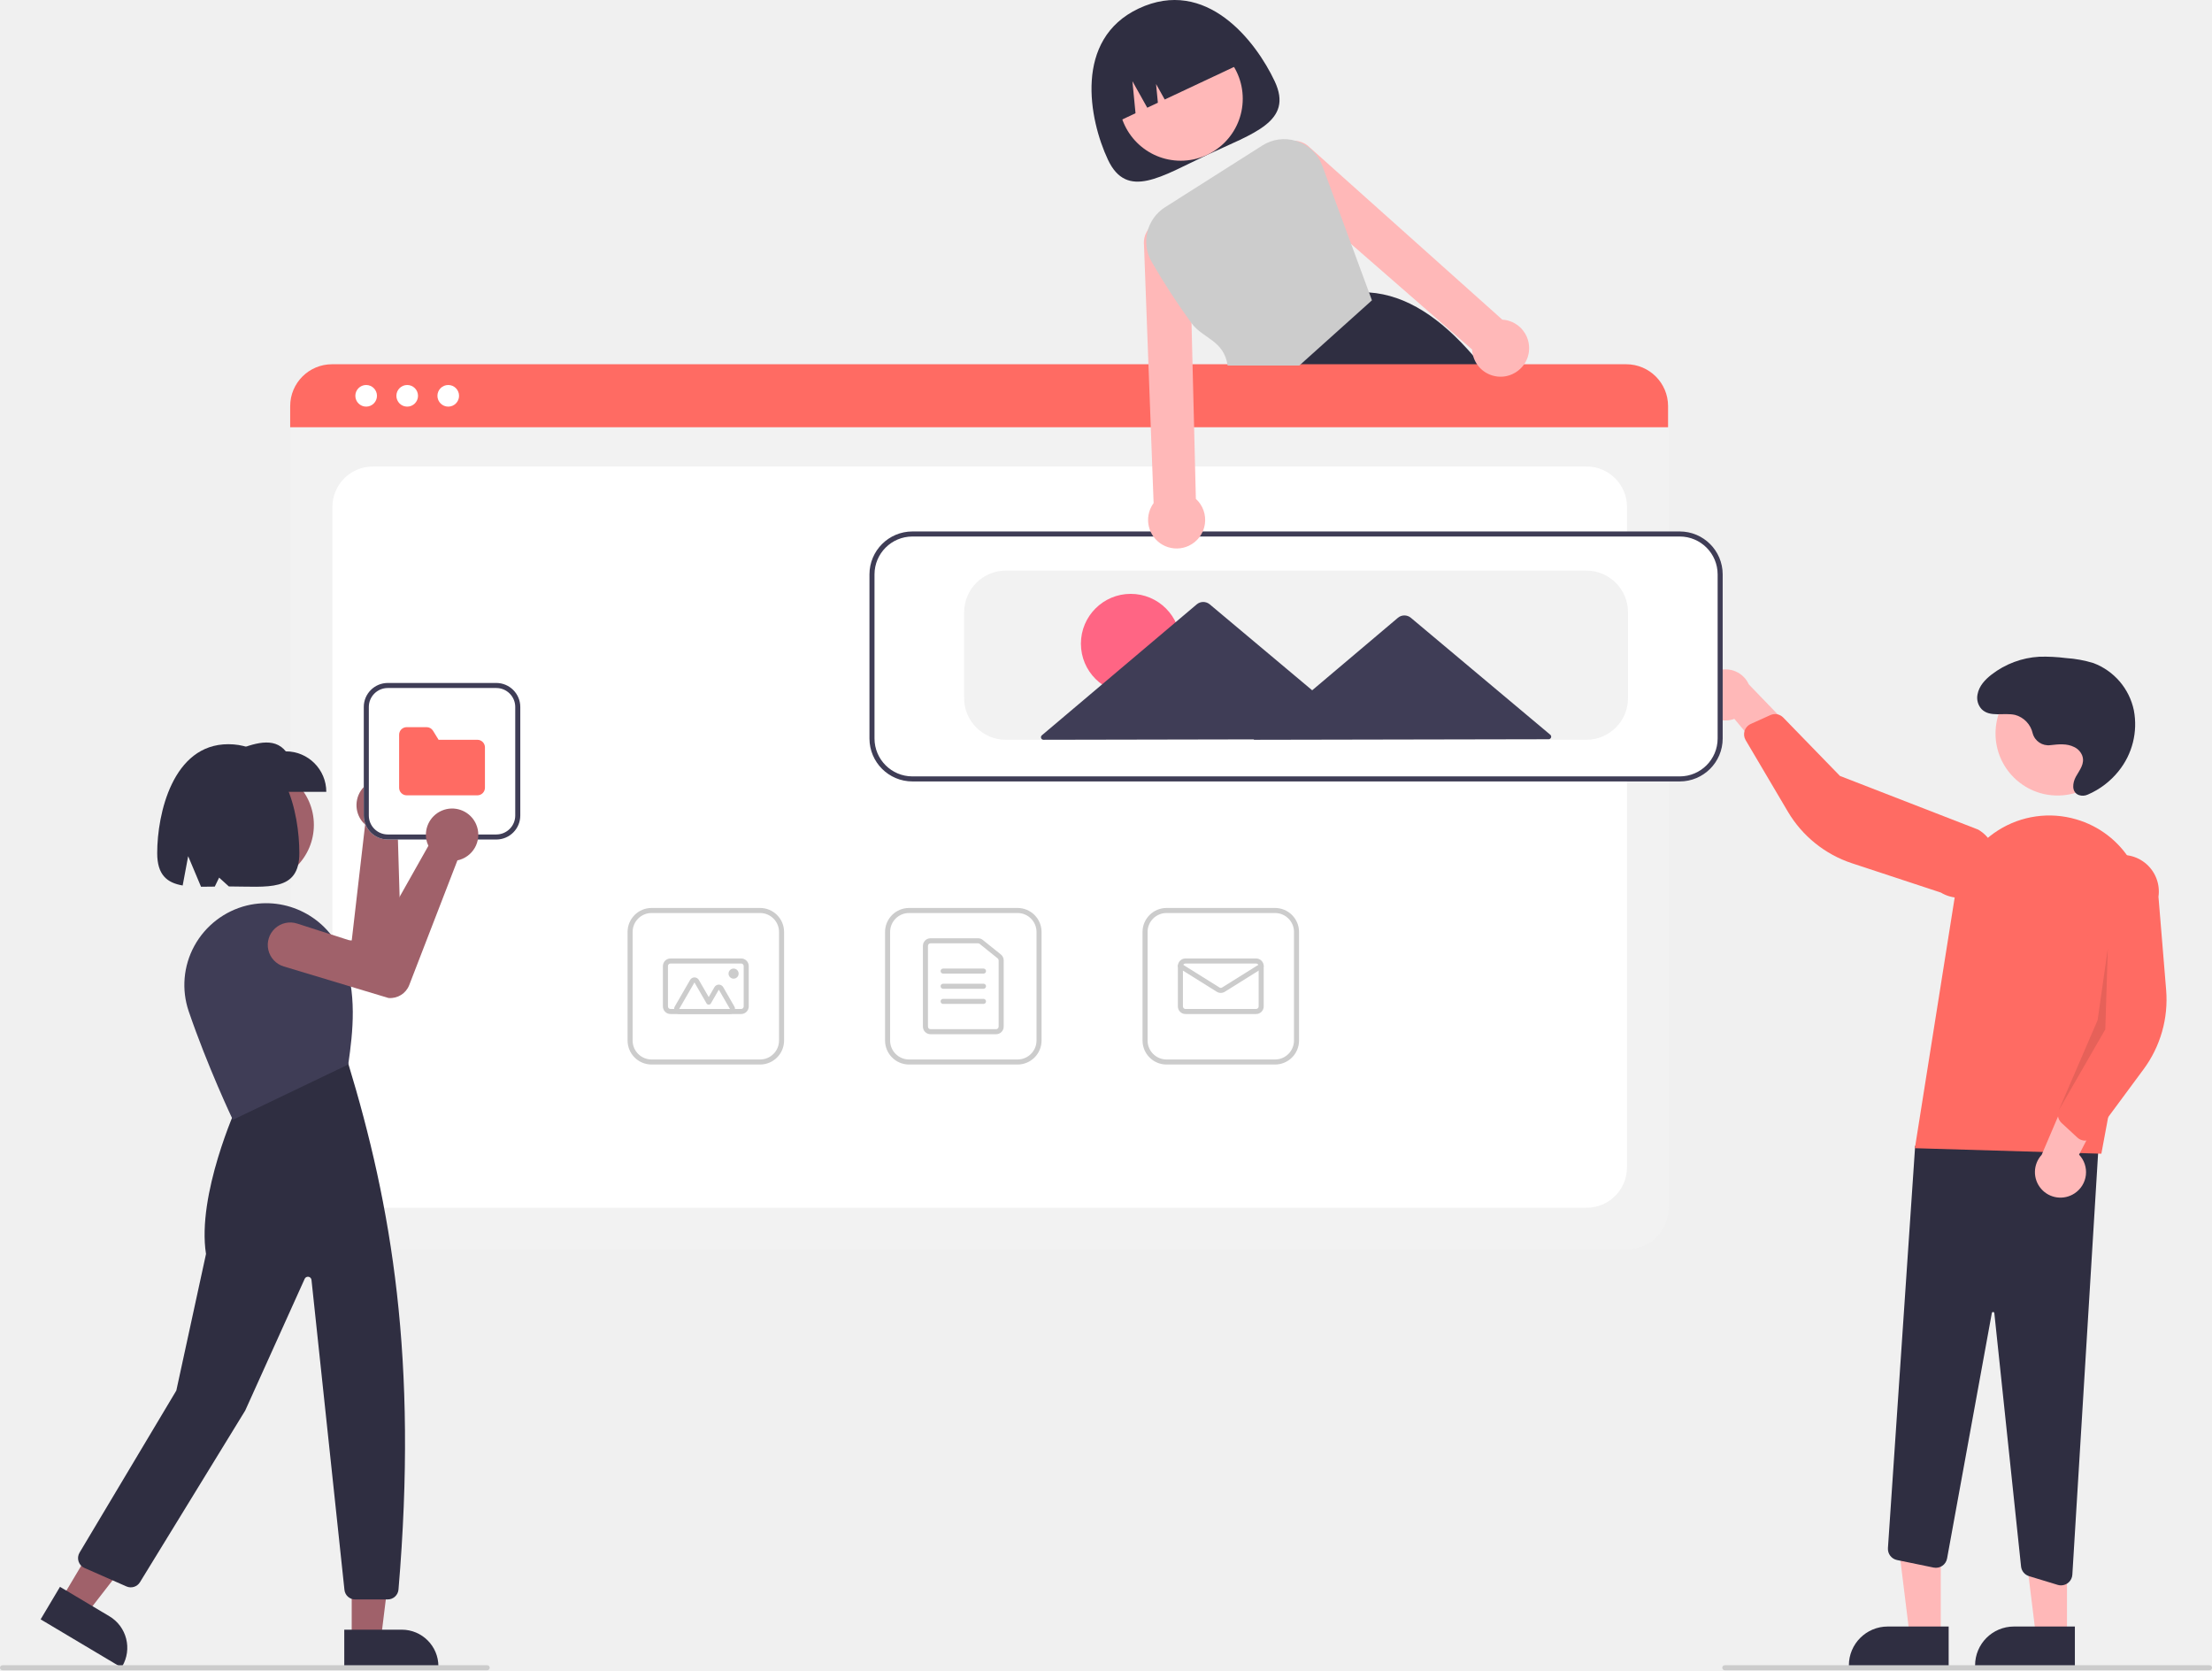
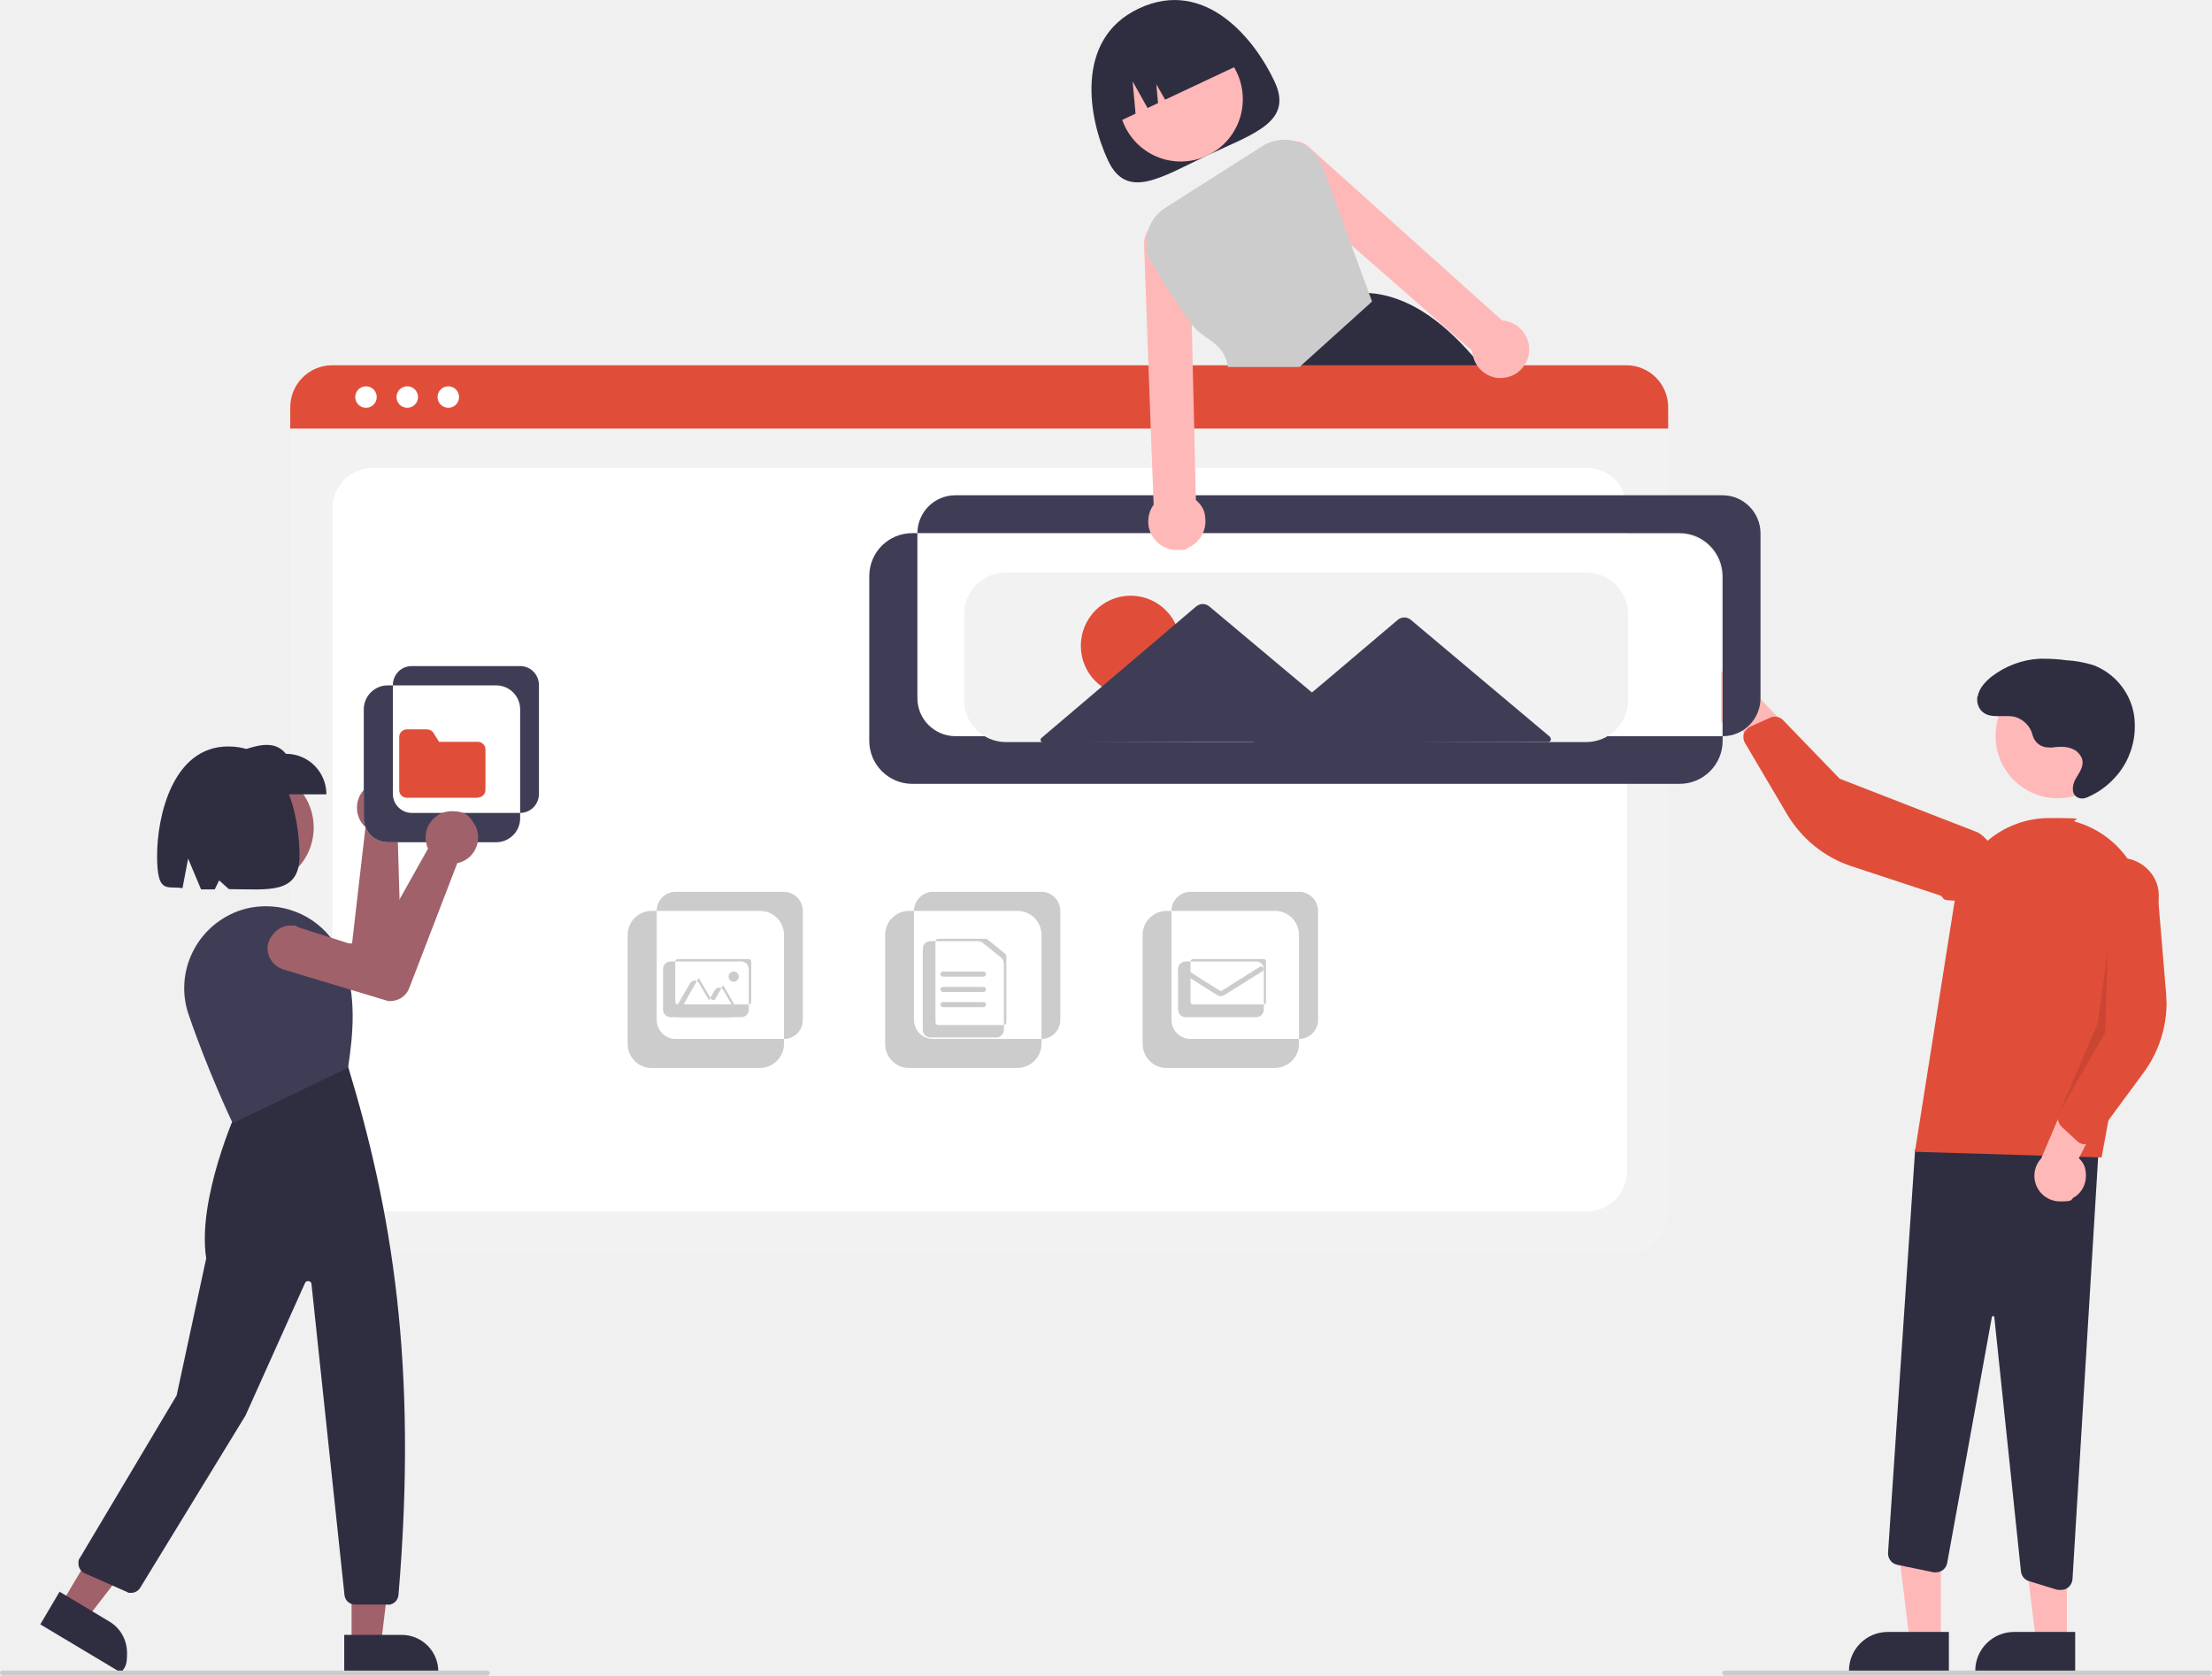
- <svg xmlns="http://www.w3.org/2000/svg" width="876.272" height="661.473" viewBox="0 0 876.272 661.473" role="img" artist="Katerina Limpitsouni" source="https://undraw.co/">
-   <path d="M685.834,138.655c7.516,15.995-8.411,20.526-26.655,29.099s-31.898,17.942-39.414,1.947-13.615-47.743,12.195-59.871C658.66,97.284,678.318,122.659,685.834,138.655Z" transform="translate(-180.8642 -106.4605)" fill="#2f2e41" />
-   <circle cx="467.746" cy="39.089" r="24.561" fill="#ffb8b8" />
-   <path d="M770.29,254.473c-.85-1.11-1.7-2.2-2.56-3.26q-1.665-2.07-3.35-4.01c-12.73-14.69-26.27-23.94-41.18-24.93h-.02l-.22-.02-29.71,28.96-10.1,9.84.22.54,5.45,13.57h95.49A234.834,234.834,0,0,0,770.29,254.473Z" transform="translate(-180.8642 -106.4605)" fill="#2f2e41" />
-   <path d="M621.902,155.438l0,0,8.792-4.131-1.225-12.683,5.879,10.496,4.202-1.975-.714-7.399,3.43,6.123,31.224-14.673,0,0a26,26,0,0,0-34.589-12.474l-4.525,2.126A26,26,0,0,0,621.902,155.438Z" transform="translate(-180.8642 -106.4605)" fill="#2f2e41" />
-   <path d="M825.39,601.261H312.552a16.519,16.519,0,0,1-16.5-16.5V276.607a12.102,12.102,0,0,1,12.088-12.088H829.593a12.311,12.311,0,0,1,12.297,12.297V584.761A16.519,16.519,0,0,1,825.39,601.261Z" transform="translate(-180.8642 -106.4605)" fill="#f2f2f2" />
-   <path d="M328.552,584.761h480.839a16,16,0,0,0,16-16V307.213a16,16,0,0,0-16-16H328.552a16,16,0,0,0-16,16V568.761A16,16,0,0,0,328.552,584.761Z" transform="translate(-180.8642 -106.4605)" fill="#fff" />
-   <path d="M841.66,275.663H295.82v-8.4a16.574,16.574,0,0,1,16.56-16.55H825.1a16.574,16.574,0,0,1,16.56,16.55Z" transform="translate(-180.8642 -106.4605)" fill="#ff6b63" />
-   <circle cx="145.051" cy="156.752" r="4.283" fill="#fff" />
-   <circle cx="161.31" cy="156.752" r="4.283" fill="#fff" />
-   <circle cx="177.569" cy="156.752" r="4.283" fill="#fff" />
-   <path d="M583.974,528.04h-43a9.511,9.511,0,0,1-9.5-9.5v-43a9.511,9.511,0,0,1,9.5-9.5h43a9.511,9.511,0,0,1,9.5,9.5v43A9.511,9.511,0,0,1,583.974,528.04Zm-43-60a7.508,7.508,0,0,0-7.5,7.5v43a7.508,7.508,0,0,0,7.5,7.5h43a7.508,7.508,0,0,0,7.5-7.5v-43a7.508,7.508,0,0,0-7.5-7.5Z" transform="translate(-180.8642 -106.4605)" fill="#ccc" />
-   <path d="M575.474,516.04h-26a3.003,3.003,0,0,1-3-3v-32a3.003,3.003,0,0,1,3-3h18.839a3.007,3.007,0,0,1,1.879.662l7.16,5.754a2.984,2.984,0,0,1,1.121,2.338v26.246A3.003,3.003,0,0,1,575.474,516.04Zm-26-36a1.001,1.001,0,0,0-1,1v32a1.001,1.001,0,0,0,1,1h26a1.001,1.001,0,0,0,1-1v-26.246a.995.995,0,0,0-.374-.779l-7.161-5.754a1.002,1.002,0,0,0-.626-.22Z" transform="translate(-180.8642 -106.4605)" fill="#ccc" />
-   <path d="M570.474,492.04h-16a1,1,0,0,1,0-2h16a1,1,0,0,1,0,2Z" transform="translate(-180.8642 -106.4605)" fill="#ccc" />
-   <path d="M570.474,498.04h-16a1,1,0,0,1,0-2h16a1,1,0,0,1,0,2Z" transform="translate(-180.8642 -106.4605)" fill="#ccc" />
-   <path d="M570.474,504.04h-16a1,1,0,0,1,0-2h16a1,1,0,0,1,0,2Z" transform="translate(-180.8642 -106.4605)" fill="#ccc" />
-   <path d="M685.974,528.04h-43a9.511,9.511,0,0,1-9.5-9.5v-43a9.511,9.511,0,0,1,9.5-9.5h43a9.511,9.511,0,0,1,9.5,9.5v43A9.511,9.511,0,0,1,685.974,528.04Zm-43-60a7.508,7.508,0,0,0-7.5,7.5v43a7.508,7.508,0,0,0,7.5,7.5h43a7.508,7.508,0,0,0,7.5-7.5v-43a7.508,7.508,0,0,0-7.5-7.5Z" transform="translate(-180.8642 -106.4605)" fill="#ccc" />
-   <path d="M678.474,508.04h-28a3.003,3.003,0,0,1-3-3v-16a3.003,3.003,0,0,1,3-3h28a3.003,3.003,0,0,1,3,3v16A3.003,3.003,0,0,1,678.474,508.04Zm-28-20a1.001,1.001,0,0,0-1,1v16a1.001,1.001,0,0,0,1,1h28a1.001,1.001,0,0,0,1-1v-16a1.001,1.001,0,0,0-1-1Z" transform="translate(-180.8642 -106.4605)" fill="#ccc" />
-   <path d="M664.474,499.678a3.003,3.003,0,0,1-1.59-.453l-14.94-9.337a1,1,0,0,1,1.061-1.696l14.94,9.337a1.006,1.006,0,0,0,1.06,0l14.939-9.337a1,1,0,0,1,1.061,1.696l-14.939,9.337A3.004,3.004,0,0,1,664.474,499.678Z" transform="translate(-180.8642 -106.4605)" fill="#ccc" />
-   <path d="M481.974,528.04h-43a9.511,9.511,0,0,1-9.5-9.5v-43a9.511,9.511,0,0,1,9.5-9.5h43a9.511,9.511,0,0,1,9.5,9.5v43A9.511,9.511,0,0,1,481.974,528.04Zm-43-60a7.508,7.508,0,0,0-7.5,7.5v43a7.508,7.508,0,0,0,7.5,7.5h43a7.508,7.508,0,0,0,7.5-7.5v-43a7.508,7.508,0,0,0-7.5-7.5Z" transform="translate(-180.8642 -106.4605)" fill="#ccc" />
-   <path d="M474.474,508.04h-28a3.003,3.003,0,0,1-3-3v-16a3.003,3.003,0,0,1,3-3h28a3.003,3.003,0,0,1,3,3v16A3.003,3.003,0,0,1,474.474,508.04Zm-28-20a1.001,1.001,0,0,0-1,1v16a1.001,1.001,0,0,0,1,1h28a1.001,1.001,0,0,0,1-1v-16a1.001,1.001,0,0,0-1-1Z" transform="translate(-180.8642 -106.4605)" fill="#ccc" />
-   <path d="M470.036,508.04h-20.124a2,2,0,0,1-1.732-3l6.062-10.5a2,2,0,0,1,3.464,0l3.915,6.781,2.268-3.929a2,2,0,0,1,3.464,0l4.415,7.647a2,2,0,0,1-1.732,3Zm0-2h0l-4.415-7.647-3.134,5.429a1.0 1,0,0,1-.866.5h0a1.0 1,0,0,1-.866-.5l-4.781-8.281-6.062,10.5Z" transform="translate(-180.8642 -106.4605)" fill="#ccc" />
-   <circle cx="290.61" cy="385.579" r="2" fill="#ccc" />
-   <polygon points="768.825 648.15 756.565 648.149 750.733 600.861 768.827 600.862 768.825 648.15" fill="#ffb8b8" />
-   <path d="M952.816,766.494l-39.531-.001v-.5a15.386,15.386,0,0,1,15.386-15.386h.001l24.144.001Z" transform="translate(-180.8642 -106.4605)" fill="#2f2e41" />
-   <polygon points="818.825 648.15 806.565 648.149 800.733 600.861 818.827 600.862 818.825 648.15" fill="#ffb8b8" />
-   <path d="M1002.816,766.494l-39.531-.001v-.5a15.386,15.386,0,0,1,15.386-15.386h.001l24.144.001Z" transform="translate(-180.8642 -106.4605)" fill="#2f2e41" />
-   <path d="M996.014,734.111l-11.354-3.454a4.493,4.493,0,0,1-3.166-3.833L970.908,626.498a.48.48,0,0,0-.479-.447.469.469,0,0,0-.51.409l-17.731,97.199a4.5,4.5,0,0,1-5.335,3.6L932.342,724.269a4.516,4.516,0,0,1-3.582-4.712l10.785-159.312,73.138-7.892-10.868,177.727a4.505,4.505,0,0,1-4.484,4.228A4.526,4.526,0,0,1,996.014,734.111Z" transform="translate(-180.8642 -106.4605)" fill="#2f2e41" />
-   <circle cx="815.08" cy="290.487" r="24.561" fill="#ffb8b8" />
-   <path d="M939.433,561.18l15.858-99.851a37.857,37.857,0,0,1,48.005-30.399h0a37.743,37.743,0,0,1,26.601,43.262l-16.591,89.172Z" transform="translate(-180.8642 -106.4605)" fill="#ff6b63" />
-   <path d="M1002.725,579.046a10.056,10.056,0,0,0,1.747-15.32l16.396-31.751-18.465,1.97-12.739,29.849a10.11,10.11,0,0,0,13.061,15.251Z" transform="translate(-180.8642 -106.4605)" fill="#ffb8b8" />
-   <path d="M1006.236,558.126a4.506,4.506,0,0,1-2.426-1.151l-6.273-5.797a4.515,4.515,0,0,1-1.092-5.054l12.537-29.718-1.779-58.72a14.497,14.497,0,1,1,28.727,3.919l3.041,36.912a46.373,46.373,0,0,1-8.938,31.397l-19.552,26.432a4.505,4.505,0,0,1-3.195,1.804A4.455,4.455,0,0,1,1006.236,558.126Z" transform="translate(-180.8642 -106.4605)" fill="#ff6b63" />
-   <path d="M854.505,383.566a10.056,10.056,0,0,0,13.426,7.582l22.846,27.478,5.385-17.772-22.52-23.369a10.11,10.11,0,0,0-19.137,6.081Z" transform="translate(-180.8642 -106.4605)" fill="#ffb8b8" />
-   <path d="M872.401,394.955a4.506,4.506,0,0,1,2.006-1.786l7.784-3.517a4.515,4.515,0,0,1,5.08.965l22.478,23.132,54.766,21.257a14.497,14.497,0,1,1-14.809,24.926l-35.177-11.592a46.374,46.374,0,0,1-25.427-20.472l-16.717-28.31a4.505,4.505,0,0,1-.415-3.646A4.454,4.454,0,0,1,872.401,394.955Z" transform="translate(-180.8642 -106.4605)" fill="#ff6b63" />
-   <polygon points="835.002 375.652 834.002 407.652 815.58 439.663 830.962 403.99 835.002 375.652" opacity="0.1" />
-   <path d="M993.13,401.563a6.423,6.423,0,0,1-7.031-4.702,9.764,9.764,0,0,0-6.951-7.274c-4.505-1.029-10.012,1.091-13.314-2.322a6.637,6.637,0,0,1-1.575-5.842c.608-3.317,2.981-5.823,5.563-7.827a34.062,34.062,0,0,1,18.866-7.051,67.677,67.677,0,0,1,10.621.528,47.009,47.009,0,0,1,10.864,1.985,25.576,25.576,0,0,1,16.002,18.68,29.528,29.528,0,0,1-6.057,24.13,31.702,31.702,0,0,1-12.161,9.259,4.744,4.744,0,0,1-3.606.183c-2.957-1.176-2.474-4.839-1.126-7.283,1.443-2.615,3.663-5.146,2.503-8.329a6.302,6.302,0,0,0-3.127-3.366c-2.94-1.499-6.228-1.145-9.389-.78Z" transform="translate(-180.8642 -106.4605)" fill="#2f2e41" />
-   <path d="M846.297,415.433h-304a16.519,16.519,0,0,1-16.5-16.5v-65a16.519,16.519,0,0,1,16.5-16.5h304a16.519,16.519,0,0,1,16.5,16.5v65A16.519,16.519,0,0,1,846.297,415.433Z" transform="translate(-180.8642 -106.4605)" fill="#fff" />
-   <path d="M846.297,415.933h-304a17.019,17.019,0,0,1-17-17v-65a17.019,17.019,0,0,1,17-17h304a17.019,17.019,0,0,1,17,17v65A17.019,17.019,0,0,1,846.297,415.933Zm-304-97a15.017,15.017,0,0,0-15,15v65a15.017,15.017,0,0,0,15,15h304a15.017,15.017,0,0,0,15-15v-65a15.017,15.017,0,0,0-15-15Z" transform="translate(-180.8642 -106.4605)" fill="#3f3d56" />
-   <path d="M809.297,399.433h-230a16.519,16.519,0,0,1-16.5-16.5v-34a16.519,16.519,0,0,1,16.5-16.5h230a16.519,16.519,0,0,1,16.5,16.5v34A16.519,16.519,0,0,1,809.297,399.433Z" transform="translate(-180.8642 -106.4605)" fill="#f2f2f2" />
-   <circle cx="447.928" cy="254.915" r="19.732" fill="#ff6584" />
-   <path d="M795.004,397.442l-27.853-23.36-27.372-22.956a4,4,0,0,0-5.153.01l-27.283,23.062-6.664,5.633-10.048-8.427-30.537-25.611a4,4,0,0,0-5.152.01l-30.438,25.728-30.917,26.133a1.0 1,0,0,0,.647,1.764l63.387-.122,20.064-.039-.196.166,59.808-.115,57.067-.11A1.0 1,0,0,0,795.004,397.442Z" transform="translate(-180.8642 -106.4605)" fill="#3f3d56" />
-   <path d="M1056.136,767.933h-192a1,1,0,0,1,0-2h192a1,1,0,0,1,0,2Z" transform="translate(-180.8642 -106.4605)" fill="#ccc" />
-   <path d="M784.92,238.373a11.221,11.221,0,0,0-7.25-5.1,10.301,10.301,0,0,0-1.66-.21l-76.19-68.12a9.015,9.015,0,0,0-5.63-2.69,7.67,7.67,0,0,0-1.27-.04,9.055,9.055,0,0,0-5.96,15.48l29.17,25.43,47.9,41.75a11.916,11.916,0,0,0,.35,2.33,11.266,11.266,0,0,0,9.67,8.37,11.092,11.092,0,0,0,6.05-1,11.407,11.407,0,0,0,3.88-2.97c.11-.13.21-.25.31-.39a11.293,11.293,0,0,0,.63-12.84Z" transform="translate(-180.8642 -106.4605)" fill="#ffb8b8" />
-   <path d="M654.6,304.023l-.71-28.86-.6-23.95-.41-16.76-.81-32.67a9.046,9.046,0,0,0-15.71-5.25,6.923,6.923,0,0,0-.75.96,8.936,8.936,0,0,0-1.56,6.05l1.78,47.67.89,23.95,1.14,30.55a12.047,12.047,0,0,0-.89,1.41,11.248,11.248,0,0,0-.71,8.84,11.311,11.311,0,0,0,15.56,6.63,11.301,11.301,0,0,0,2.78-18.57Z" transform="translate(-180.8642 -106.4605)" fill="#ffb8b8" />
-   <path d="M723.201,222.273l-7.07-19.15-11.44-31.02a16.006,16.006,0,0,0-9.95-9.68c-.18-.06-.37-.12-.55-.17a15.984,15.984,0,0,0-13.24,1.82l-38.53,24.44a16.093,16.093,0,0,0-5.27,21.75,276.323,276.323,0,0,0,15.73,24.19c4.49,6.11,12.85,6.76,14.3,16.76h28.41l28.76-25.82Z" transform="translate(-180.8642 -106.4605)" fill="#ccc" />
-   <circle cx="101.165" cy="326.682" r="23.172" fill="#a0616a" />
-   <path d="M338.916,417.193q.343.273.664.578a10.38,10.38,0,0,1-.417,15.484,9.722,9.722,0,0,1-.814.613l1.568,52.945a8.061,8.061,0,0,1-5.545,7.867l-.096.021-42.989,4.578a8.899,8.899,0,1,1-1.722-17.713l30.644-2.699,5.3-45.851a9.876,9.876,0,0,1-.972-.99,10.38,10.38,0,0,1,14.378-14.833Z" transform="translate(-180.8642 -106.4605)" fill="#a0616a" />
-   <polygon points="139.328 649.174 150.895 649.174 156.397 604.561 139.326 604.561 139.328 649.174" fill="#a0616a" />
-   <path d="M317.242,751.858l22.778-.001h.001a14.516,14.516,0,0,1,14.516,14.516v.472l-37.294.001Z" transform="translate(-180.8642 -106.4605)" fill="#2f2e41" />
-   <polygon points="24.366 633.182 34.304 639.099 61.857 603.582 47.189 594.849 24.366 633.182" fill="#a0616a" />
-   <path d="M204.627,734.889l19.572,11.653.001 0a14.516,14.516,0,0,1,5.046,19.899l-.241.405L196.96,747.767Z" transform="translate(-180.8642 -106.4605)" fill="#2f2e41" />
-   <path d="M334.488,739.877H321.536a4.238,4.238,0,0,1-4.221-3.797L304.258,613.343a1.415,1.415,0,0,0-2.697-.433l-23.555,52.159-41.704,68.003a4.266,4.266,0,0,1-5.329,1.666l-16.66-7.33a4.247,4.247,0,0,1-1.935-6.064l38.337-64.192,11.758-54.085c-3.698-23.455,12.155-58.326,12.316-58.676l.079-.17,43.668-17.068.219.268c17.221,56.514,27.715,117.332,19.967,208.568A4.274,4.274,0,0,1,334.488,739.877Z" transform="translate(-180.8642 -106.4605)" fill="#2f2e41" />
-   <path d="M273.107,549.934l-.203-.427c-.097-.205-9.807-20.684-17.292-42.571a32.285,32.285,0,0,1,2.239-25.873,32.637,32.637,0,0,1,20.813-16.004h0A32.677,32.677,0,0,1,316.591,484.627c5.937,14.847,4.045,30.695,2.264,43.157l-.035.25-.227.109Z" transform="translate(-180.8642 -106.4605)" fill="#3f3d56" />
-   <path d="M310.124,420.054H273.33V404.015c8.076-3.208,15.978-5.937,20.756,0a16.038,16.038,0,0,1,16.038,16.038Z" transform="translate(-180.8642 -106.4605)" fill="#2f2e41" />
-   <path d="M271.293,401.185c-21.996,0-28.153,27.571-28.153,43.126,0,8.674,3.923,11.777,10.088,12.827l2.177-11.611,5.099,12.111c1.732.009,3.551-.025,5.437-.06l1.729-3.56,3.855,3.496c15.441.023,27.921,2.274,27.921-13.203C299.445,428.756,294.046,401.185,271.293,401.185Z" transform="translate(-180.8642 -106.4605)" fill="#2f2e41" />
-   <path d="M373.864,767.933h-192a1,1,0,1,1,0-2h192a1,1,0,0,1,0,2Z" transform="translate(-180.8642 -106.4605)" fill="#ccc" />
-   <path d="M377.474,438.933h-43a9.511,9.511,0,0,1-9.5-9.5v-43a9.511,9.511,0,0,1,9.5-9.5h43a9.511,9.511,0,0,1,9.5,9.5v43A9.511,9.511,0,0,1,377.474,438.933Z" transform="translate(-180.8642 -106.4605)" fill="#fff" />
-   <path d="M377.474,438.933h-43a9.511,9.511,0,0,1-9.5-9.5v-43a9.511,9.511,0,0,1,9.5-9.5h43a9.511,9.511,0,0,1,9.5,9.5v43A9.511,9.511,0,0,1,377.474,438.933Zm-43-60a7.508,7.508,0,0,0-7.5,7.5v43a7.508,7.508,0,0,0,7.5,7.5h43a7.508,7.508,0,0,0,7.5-7.5v-43a7.508,7.508,0,0,0-7.5-7.5Z" transform="translate(-180.8642 -106.4605)" fill="#3f3d56" />
-   <path d="M369.974,421.433h-28a3.003,3.003,0,0,1-3-3v-21a3.003,3.003,0,0,1,3-3h7.882a2.981,2.981,0,0,1,2.555,1.427l2.198,3.573h15.364a3.003,3.003,0,0,1,3,3v16A3.003,3.003,0,0,1,369.974,421.433Z" transform="translate(-180.8642 -106.4605)" fill="#ff6b63" />
-   <path d="M369.064,432.042q.21.384.388.79a10.38,10.38,0,0,1-6.393,14.109,9.72,9.72,0,0,1-.988.25l-19.099,49.405a8.061,8.061,0,0,1-8.163,5.099l-.096-.018-41.397-12.462a8.899,8.899,0,1,1,5.286-16.993l29.29,9.404,22.676-40.202a9.876,9.876,0,0,1-.511-1.289,10.38,10.38,0,0,1,19.007-8.091Z" transform="translate(-180.8642 -106.4605)" fill="#a0616a" />
+ <svg xmlns="http://www.w3.org/2000/svg" version="1.1" viewBox="0 0 905.4 685.8">
+   <defs>
+     <style>
+       .cls-1, .cls-2, .cls-3, .cls-4, .cls-5, .cls-6, .cls-7, .cls-8, .cls-9 {
+         fill-rule: evenodd;
+       }
+ 
+       .cls-1, .cls-10 {
+         fill: #a0616a;
+       }
+ 
+       .cls-2 {
+         fill: #f2f2f2;
+       }
+ 
+       .cls-3, .cls-11 {
+         fill: #e04e39;
+       }
+ 
+       .cls-12, .cls-4 {
+         fill: #fff;
+       }
+ 
+       .cls-5 {
+         fill: #3f3d56;
+       }
+ 
+       .cls-6, .cls-13 {
+         fill: #ccc;
+       }
+ 
+       .cls-14, .cls-8 {
+         fill: #ffb8b8;
+       }
+ 
+       .cls-7 {
+         fill-opacity: .1;
+       }
+ 
+       .cls-9 {
+         fill: #2f2e41;
+       }
+     </style>
+   </defs>
+   <g>
+     <g id="_Слой_1" data-name="Слой_1">
+       <g id="_Слой_x5F_1" data-name="Слой_x5F_1">
+         <path class="cls-9" d="M521.7,33.4c7.8,16.6-8.7,21.3-27.5,30.2-18.9,8.9-33,18.6-40.7,2-7.8-16.6-14.1-49.5,12.6-62.1,27.6-13,47.9,13.3,55.6,29.9Z" />
+         <ellipse class="cls-14" cx="483.3" cy="40.6" rx="25.4" ry="25.5" />
+         <path class="cls-9" d="M609,153.4c-.9-1.1-1.8-2.3-2.7-3.4-1.1-1.4-2.3-2.8-3.4-4.2-13.2-15.2-27.2-24.8-42.6-25.9h-.2l-30.7,30-10.5,10.2.2.5,5.6,14.1h98.7c-4.4-7.4-9.3-14.6-14.5-21.4h0Z" />
+         <path class="cls-9" d="M455.7,50.8h0l9.1-4.3-1.2-13.2,6.1,10.9,4.3-2-.7-7.7,3.6,6.3,32.3-15.2h0c-4.5-9.5-13.9-15.5-24.3-15.5s-7.8.9-11.4,2.6l-4.7,2.2c-9.4,4.4-15.5,13.9-15.5,24.4s.9,7.9,2.6,11.4h0Z" />
+         <path class="cls-2" d="M666,513H136.1c-9.4,0-17-7.7-17.1-17.1V176.4c0-6.9,5.6-12.5,12.5-12.5h538.8c7,0,12.7,5.7,12.7,12.8v319.2c0,9.4-7.6,17.1-17,17.1h0Z" />
+         <path class="cls-4" d="M152.6,495.8h496.8c9.1,0,16.6-7.4,16.6-16.6V208.1c0-9.2-7.4-16.6-16.6-16.6H152.6c-9.1,0-16.5,7.4-16.5,16.6v271.1c0,9.2,7.4,16.6,16.5,16.6h0Z" />
+         <path class="cls-3" d="M682.7,175.4H118.8v-8.7c0-9.5,7.7-17.2,17.1-17.2h529.8c9.5,0,17.1,7.7,17.1,17.2v8.7Z" />
+         <ellipse class="cls-12" cx="149.8" cy="162.5" rx="4.4" ry="4.4" />
+         <ellipse class="cls-12" cx="166.7" cy="162.5" rx="4.4" ry="4.4" />
+         <ellipse class="cls-12" cx="183.5" cy="162.5" rx="4.4" ry="4.4" />
+         <path class="cls-6" d="M416.5,437.1h-44.4c-5.4,0-9.8-4.4-9.8-9.9v-44.6c0-5.4,4.4-9.8,9.8-9.8h44.4c5.4,0,9.8,4.4,9.8,9.8v44.6c0,5.4-4.4,9.8-9.8,9.9h0ZM381.9,365c-4.3,0-7.7,3.5-7.8,7.8v44.6c0,4.3,3.5,7.8,7.8,7.8h44.4c4.3,0,7.7-3.5,7.7-7.8v-44.6c0-4.3-3.5-7.8-7.7-7.8h-44.4Z" />
+         <path class="cls-6" d="M407.7,424.6h-26.9c-1.7,0-3.1-1.4-3.1-3.1v-33.2c0-1.7,1.4-3.1,3.1-3.1h19.5c.7,0,1.4.2,2,.7l7.4,6c.7.6,1.2,1.5,1.2,2.4h0v27.2c0,1.7-1.4,3.1-3.1,3.1h0ZM384,384.2c-.6,0-1.1.5-1.1,1.1v33.1c0,.6.5,1.1,1.1,1.1h26.9c.5,0,1-.5,1-1.1v-27.2h0c0-.3-.1-.6-.4-.8l-7.4-6c-.2-.2-.4-.2-.7-.2h-19.4Z" />
+         <path class="cls-6" d="M402.5,399.7h-16.5c-.6,0-1.1-.5-1.1-1s.5-1.1,1.1-1.1h16.5c.6,0,1.1.5,1.1,1.1s-.5,1-1.1,1h0Z" />
+         <path class="cls-6" d="M402.5,406h-16.5c-.6,0-1.1-.5-1.1-1.1s.5-1,1.1-1h16.5c.6,0,1.1.5,1.1,1s-.5,1.1-1.1,1.1h0Z" />
+         <path class="cls-6" d="M402.5,412.2h-16.5c-.6,0-1.1-.5-1.1-1.1s.5-1,1.1-1h16.5c.6,0,1.1.4,1.1,1s-.5,1.1-1.1,1.1h0Z" />
+         <path class="cls-6" d="M521.9,437.1h-44.4c-5.4,0-9.8-4.4-9.8-9.9v-44.6c0-5.4,4.4-9.8,9.8-9.8h44.4c5.4,0,9.8,4.4,9.8,9.8v44.6c0,5.4-4.4,9.8-9.8,9.9h0ZM487.3,365c-4.3,0-7.8,3.5-7.8,7.8v44.6c0,4.3,3.5,7.8,7.8,7.8h44.4c4.3,0,7.8-3.5,7.8-7.8v-44.6c0-4.3-3.5-7.8-7.8-7.8h-44.4Z" />
+         <path class="cls-6" d="M514.2,416.3h-28.9c-1.7,0-3.1-1.4-3.1-3.1v-16.6c0-1.7,1.4-3.1,3.1-3.1h28.9c1.7,0,3.1,1.4,3.1,3.1v16.6c0,1.7-1.4,3.1-3.1,3.1h0ZM488.3,392.5c-.5,0-1,.5-1,1v16.6c0,.5.5,1,1,1h28.9c.6,0,1-.5,1-1v-16.6c0-.5-.4-1-1-1h-28.9Z" />
+         <path class="cls-6" d="M499.7,407.7h0c-.6,0-1.1-.2-1.6-.5l-15.4-9.7c-.3-.2-.5-.5-.5-.9,0-.6.5-1.1,1.1-1.1s.4,0,.5.2l15.4,9.7c.2.1.4.2.5.2s.4,0,.5-.2l15.4-9.7c.2,0,.4-.2.5-.2.6,0,1.1.5,1.1,1.1s-.2.7-.5.9l-15.5,9.7c-.5.3-1.1.5-1.6.5h0Z" />
+         <path class="cls-6" d="M311.1,437.1h-44.4c-5.4,0-9.8-4.4-9.8-9.9v-44.6c0-5.4,4.4-9.8,9.8-9.8h44.4c5.4,0,9.8,4.4,9.8,9.8v44.6c0,5.4-4.4,9.8-9.8,9.9h0ZM276.5,365c-4.3,0-7.7,3.5-7.7,7.8v44.6c0,4.3,3.5,7.8,7.7,7.8h44.4c4.3,0,7.7-3.5,7.7-7.8v-44.6c0-4.3-3.5-7.8-7.7-7.8h-44.4Z" />
+         <path class="cls-6" d="M303.4,416.3h-28.9c-1.7,0-3.1-1.4-3.1-3.1v-16.6c0-1.7,1.4-3.1,3.1-3.1h28.9c1.7,0,3.1,1.4,3.1,3.1v16.6c0,1.7-1.4,3.1-3.1,3.1h0ZM277.5,392.5c-.6,0-1.1.5-1.1,1v16.6c0,.5.5,1,1.1,1h28.9c.6,0,1.1-.5,1.1-1v-16.6c0-.5-.5-1-1.1-1h-28.9Z" />
+         <path class="cls-6" d="M298.8,416.3h-20.8c-1.1,0-2.1-.9-2.1-2.1s.1-.7.3-1l6.3-10.9c.4-.6,1.1-1,1.8-1s1.4.4,1.8,1l4.1,7.1,2.3-4.1c.4-.7,1.1-1.1,1.8-1.1s1.4.4,1.8,1.1l4.6,7.9c.2.3.3.7.3,1,0,1.2-.9,2.1-2.1,2.1h0ZM300.6,411.1h0l-4.6-7.9-3.2,5.6c-.2.4-.5.5-.9.5h0c-.4,0-.7-.2-.9-.5l-5-8.6-6.2,10.9h20.8Z" />
+         <ellipse class="cls-13" cx="300.3" cy="399.7" rx="2.1" ry="2.1" />
+         <polygon class="cls-8" points="794.4 671.9 781.7 671.9 775.7 622.9 794.4 622.9 794.4 671.9" />
+         <path class="cls-9" d="M797.6,684.3h-40.8v-.5h0c0-8.8,7.1-15.9,15.9-15.9h25v16.5Z" />
+         <polygon class="cls-8" points="846 671.9 833.4 671.9 827.4 622.9 846 622.9 846 671.9" />
+         <path class="cls-9" d="M849.3,684.3h-40.8v-.5h0c0-8.8,7.1-15.9,15.9-15.9h25v16.5Z" />
+         <path class="cls-9" d="M842.2,650.7l-11.7-3.6c-1.8-.5-3.1-2.1-3.3-4l-10.9-104c0-.3-.2-.5-.5-.5h0c-.2,0-.5.2-.5.4l-18.3,100.7c-.4,2.2-2.3,3.8-4.6,3.8s-.6,0-.9,0l-15-3.1c-2.1-.4-3.7-2.4-3.7-4.6s0-.2,0-.3l11.1-165.2,75.6-8.2-11.2,184.2c-.2,2.5-2.2,4.4-4.6,4.4s-.9,0-1.4-.2h0Z" />
+         <ellipse class="cls-14" cx="842.2" cy="301.2" rx="25.4" ry="25.5" />
+         <path class="cls-3" d="M783.8,471.4l16.4-103.5c3-19.1,19.4-33.1,38.6-33.1s7.4.5,11,1.6h0c16.7,4.9,28.2,20.2,28.2,37.6s-.2,4.9-.7,7.3l-17.1,92.4-76.3-2.3Z" />
+         <path class="cls-8" d="M849.2,489.9c2.9-1.9,4.6-5.2,4.6-8.7s-1-5.3-2.9-7.2l16.9-32.9-19.1,2-13.2,31c-1.8,1.9-2.8,4.5-2.8,7.1,0,5.8,4.7,10.5,10.5,10.5s4.1-.6,5.8-1.8h0Z" />
+         <path class="cls-3" d="M852.8,468.3c-.9-.2-1.8-.5-2.5-1.2l-6.5-6c-.9-.9-1.5-2.2-1.5-3.4s.1-1.2.4-1.8l12.9-30.8-1.8-60.9c1-7.4,7.3-13,14.8-13s15,6.7,15,15,0,1.4-.2,2l3.2,38.2c0,1.3.2,2.7.2,4,0,10.3-3.3,20.3-9.4,28.6l-20.2,27.4c-.8,1.1-2,1.8-3.3,1.9-.1,0-.3,0-.4,0s-.4,0-.6,0h0Z" />
+         <path class="cls-8" d="M696,287.3c.9,4.9,5.2,8.5,10.2,8.5s2.5-.2,3.6-.7l23.6,28.5,5.5-18.5-23.3-24.2c-1.7-3.7-5.4-6.2-9.5-6.2s-10.5,4.7-10.5,10.5,0,1.3.2,2h0Z" />
+         <path class="cls-3" d="M714.5,299.1c.5-.8,1.2-1.4,2.1-1.8l8-3.6c.6-.3,1.2-.4,1.9-.4,1.2,0,2.5.5,3.3,1.4l23.2,24,56.6,22c4.5,2.7,7.3,7.6,7.3,12.9,0,8.3-6.7,15-15,15s-5.4-.7-7.7-2.1l-36.4-12c-11-3.6-20.3-11.2-26.3-21.2l-17.3-29.3c-.4-.7-.6-1.5-.6-2.4s0-1,.2-1.4c.1-.4.3-.7.5-1h0Z" />
+         <polygon class="cls-7" points="862.7 389.4 861.7 422.6 842.7 455.8 858.6 418.8 862.7 389.4" />
+         <path class="cls-9" d="M839.3,305.9c-.3,0-.6,0-.9,0-3,0-5.6-2-6.4-4.9-.8-3.6-3.6-6.5-7.2-7.6-4.6-1.1-10.3,1.1-13.7-2.4-1.2-1.3-1.8-2.9-1.8-4.6s0-1,.2-1.4c.6-3.4,3.1-6,5.7-8.1,5.6-4.3,12.4-6.9,19.5-7.3.7,0,1.4,0,2,0,3,0,6,.2,8.9.6,3.8.2,7.6.9,11.2,2,8.4,3.2,14.7,10.5,16.5,19.4.4,1.9.5,3.8.5,5.8,0,7-2.4,13.8-6.8,19.3-3.4,4.2-7.7,7.5-12.6,9.6-.7.3-1.4.5-2.1.5s-1.1-.1-1.6-.3c-3-1.2-2.6-5-1.2-7.6,1.5-2.7,3.8-5.3,2.6-8.6-.6-1.5-1.8-2.8-3.2-3.5-3-1.6-6.4-1.2-9.7-.8h0Z" />
+         <path class="cls-4" d="M687.5,320.3h-314.1c-9.4,0-17.1-7.6-17.1-17.1v-67.4c0-9.4,7.7-17.1,17.1-17.1h314.1c9.4,0,17,7.7,17,17.1v67.4c0,9.4-7.6,17.1-17,17.1h0Z" />
+         <path class="cls-5" d="M687.5,320.8h-314.1c-9.7,0-17.6-7.9-17.6-17.6v-67.4c0-9.7,7.8-17.6,17.6-17.6h314.1c9.7,0,17.5,7.9,17.6,17.6v67.4c0,9.7-7.9,17.6-17.6,17.6h0ZM391,202.7c-8.6,0-15.5,7-15.5,15.6v67.4c0,8.6,6.9,15.5,15.5,15.6h314.1c8.6,0,15.5-7,15.5-15.6v-67.4c0-8.6-7-15.6-15.5-15.6h-314.1Z" />
+         <path class="cls-2" d="M649.3,303.7h-237.6c-9.4,0-17.1-7.7-17.1-17.1v-35.2c0-9.4,7.7-17.1,17.1-17.1h237.6c9.4,0,17,7.7,17.1,17.1v35.2c0,9.4-7.7,17.1-17.1,17.1h0Z" />
+         <ellipse class="cls-11" cx="462.8" cy="264.3" rx="20.4" ry="20.5" />
+         <path class="cls-5" d="M634.6,301.7l-28.8-24.2-28.3-23.8c-.7-.6-1.7-1-2.7-1s-2,.4-2.7,1l-28.2,23.9-6.9,5.8-10.4-8.7-31.6-26.5c-.7-.6-1.7-1-2.7-1s-1.9.4-2.7,1l-31.4,26.7-31.9,27.1c-.2.2-.4.5-.4.8,0,.6.5,1.1,1.1,1.1h0l65.5-.2h20.7s-.2.2-.2.2h61.8c0-.1,59-.2,59-.2.5,0,1-.5,1-1.1s-.1-.6-.4-.8h0Z" />
+         <path class="cls-6" d="M904.4,685.8h-198.4c-.6,0-1.1-.5-1.1-1.1s.5-1,1.1-1h198.4c.5,0,1,.5,1,1s-.5,1.1-1,1.1h0Z" />
+         <path class="cls-8" d="M624.1,136.7c-1.7-2.7-4.4-4.6-7.5-5.3-.5-.2-1.1-.2-1.7-.2l-78.7-70.6c-1.5-1.6-3.6-2.6-5.8-2.8-.3,0-.6,0-.9,0h-.4c-5,.2-8.9,4.4-8.9,9.4s1,4.9,2.8,6.7l30.1,26.4,49.5,43.3c0,.8.2,1.6.4,2.4,1.2,4.7,5.2,8.1,10,8.7.5,0,.9,0,1.3,0,1.7,0,3.4-.4,4.9-1.1,1.6-.7,2.9-1.8,4-3.1.1-.2.2-.3.3-.4,1.6-2,2.4-4.5,2.4-7.1s-.6-4.3-1.8-6.2h0Z" />
+         <path class="cls-8" d="M489.5,204.8l-.7-29.9-.6-24.8-.4-17.4-.8-33.9c-.4-4.8-4.5-8.5-9.3-8.5s-5.2,1.1-7,3.1c-.3.3-.5.7-.8,1-1.1,1.6-1.6,3.4-1.6,5.3s0,.7,0,1l1.8,49.4.9,24.8,1.2,31.7c-.4.5-.7,1-.9,1.4-.9,1.7-1.3,3.6-1.3,5.4s.2,2.5.6,3.7c1.6,4.8,6.1,8,11.1,8s3.4-.4,5-1.1c4.1-2,6.7-6.1,6.7-10.6s-1.4-6.4-3.8-8.7h0Z" />
+         <path class="cls-6" d="M560.4,120.1l-7.3-19.8-11.8-32.2c-1.7-4.7-5.5-8.4-10.3-10-.2,0-.4-.1-.6-.2-1.5-.5-3.2-.7-4.8-.7-3.2,0-6.2.9-8.9,2.6l-39.8,25.3c-4.8,3.1-7.7,8.4-7.7,14.1s.8,5.9,2.3,8.5c5,8.6,10.5,17,16.3,25.1,4.6,6.3,13.3,7,14.8,17.4h29.3l29.7-26.8-1.2-3.3Z" />
+         <ellipse class="cls-10" cx="104.5" cy="338.7" rx="23.9" ry="24" />
+         <path class="cls-1" d="M163.3,322.2l.7.6c2.1,2,3.4,4.9,3.4,7.8s-1.4,6.2-3.8,8.2c-.3.2-.5.4-.9.6l1.6,54.9v.2c0,3.6-2.3,6.8-5.7,8h0l-44.4,4.8c-.3,0-.6,0-1,0-5.1,0-9.2-4.2-9.2-9.2s3.6-8.7,8.4-9.2l31.7-2.8,5.5-47.6c-.4-.3-.7-.7-1-1-1.6-1.9-2.5-4.4-2.5-6.9,0-6,4.8-10.8,10.7-10.8s4.8.8,6.6,2.4h0Z" />
+         <polygon class="cls-1" points="143.9 673 155.9 673 161.6 626.8 143.9 626.8 143.9 673" />
+         <path class="cls-9" d="M140.9,669.1h23.5c8.3,0,15,6.7,15,15h0v.5h-38.5v-15.6Z" />
+         <polygon class="cls-1" points="25.1 656.4 35.4 662.6 63.9 625.7 48.7 616.7 25.1 656.4" />
+         <path class="cls-9" d="M24.5,651.5l20.2,12.1h0c4.6,2.7,7.3,7.6,7.3,12.9s-.7,5.4-2.1,7.7l-.3.4-33.1-19.8,7.9-13.4Z" />
+         <path class="cls-9" d="M158.7,656.7h-13.4c-2.2,0-4.1-1.7-4.3-3.9l-13.5-127.2c0-.8-.7-1.3-1.4-1.3s-1.1.4-1.3.9l-24.3,54.1-43.1,70.5c-.8,1.3-2.2,2.1-3.7,2.1s-1.2-.1-1.8-.4l-17.2-7.6c-1.6-.7-2.6-2.3-2.6-4s.2-1.6.6-2.3l39.6-66.5,12.1-56.1c-3.8-24.3,12.5-60.5,12.7-60.8v-.2c0,0,45.2-17.7,45.2-17.7l.2.3c17.8,58.6,28.6,121.7,20.6,216.2-.2,2.3-2.1,4-4.4,4h0Z" />
+         <path class="cls-5" d="M95.3,459.8l-.2-.4c-.1-.2-10.2-21.5-17.9-44.2-1.2-3.4-1.8-7.1-1.8-10.8,0-5.6,1.4-11.1,4.1-16,4.5-8.3,12.3-14.3,21.5-16.6h0c2.6-.6,5.2-.9,7.9-.9,13.8,0,26.2,8.4,31.3,21.2,6.1,15.4,4.2,31.8,2.3,44.7v.2s-.3.1-.3.1l-47,22.6Z" />
+         <path class="cls-9" d="M133.6,325.1h-38v-16.6c8.4-3.3,16.5-6.2,21.4,0,9.2,0,16.6,7.4,16.6,16.6h0Z" />
+         <path class="cls-9" d="M93.4,305.5c-22.7,0-29.1,28.6-29.1,44.7s4.1,12.2,10.4,13.3l2.3-12.1,5.3,12.6c1.8,0,3.7,0,5.6,0l1.8-3.7,4,3.6c16,0,28.9,2.4,28.9-13.7s-5.6-44.7-29.1-44.7Z" />
+         <path class="cls-6" d="M199.4,685.8H1c-.5,0-1-.5-1-1.1s.5-1,1-1h198.4c.6,0,1.1.5,1.1,1s-.5,1.1-1.1,1.1h0Z" />
+         <path class="cls-4" d="M203.1,344.7h-44.4c-5.4,0-9.8-4.4-9.8-9.8v-44.6c0-5.4,4.4-9.8,9.8-9.8h44.4c5.4,0,9.8,4.4,9.8,9.8v44.6c0,5.4-4.4,9.8-9.8,9.8h0Z" />
+         <path class="cls-5" d="M203.1,344.7h-44.4c-5.4,0-9.8-4.4-9.8-9.8v-44.6c0-5.4,4.4-9.8,9.8-9.8h44.4c5.4,0,9.8,4.4,9.8,9.8v44.6c0,5.4-4.4,9.8-9.8,9.8h0ZM168.5,272.6c-4.3,0-7.7,3.5-7.7,7.8v44.5c0,4.3,3.5,7.8,7.7,7.8h44.4c4.3,0,7.7-3.5,7.7-7.8v-44.5c0-4.3-3.4-7.8-7.7-7.8h-44.4Z" />
+         <path class="cls-3" d="M195.4,326.5h-28.9c-1.7,0-3.1-1.4-3.1-3.1v-21.8c0-1.7,1.4-3.1,3.1-3.1h8.2c1.1,0,2.1.5,2.7,1.4l2.3,3.7h15.9c1.7,0,3.1,1.4,3.1,3.1v16.6c0,1.7-1.4,3.1-3.1,3.1h0Z" />
+         <path class="cls-1" d="M194.4,337.6c.2.2.3.5.4.8.6,1.3.9,2.8.9,4.3,0,4.7-3,8.9-7.5,10.3-.3,0-.7.2-1,.2l-19.7,51.2c-1.2,3.2-4.3,5.3-7.8,5.3s-.4,0-.7,0h-.1l-42.8-12.9c-3.9-1.2-6.6-4.7-6.6-8.8s4.1-9.2,9.2-9.2,1.9.2,2.8.5l30.3,9.7,23.4-41.7c-.2-.4-.4-.9-.5-1.3-.3-1.1-.5-2.1-.5-3.2,0-6,4.8-10.8,10.7-10.8s7.5,2.2,9.4,5.6h0Z" />
+       </g>
+     </g>
+   </g>
</svg>
